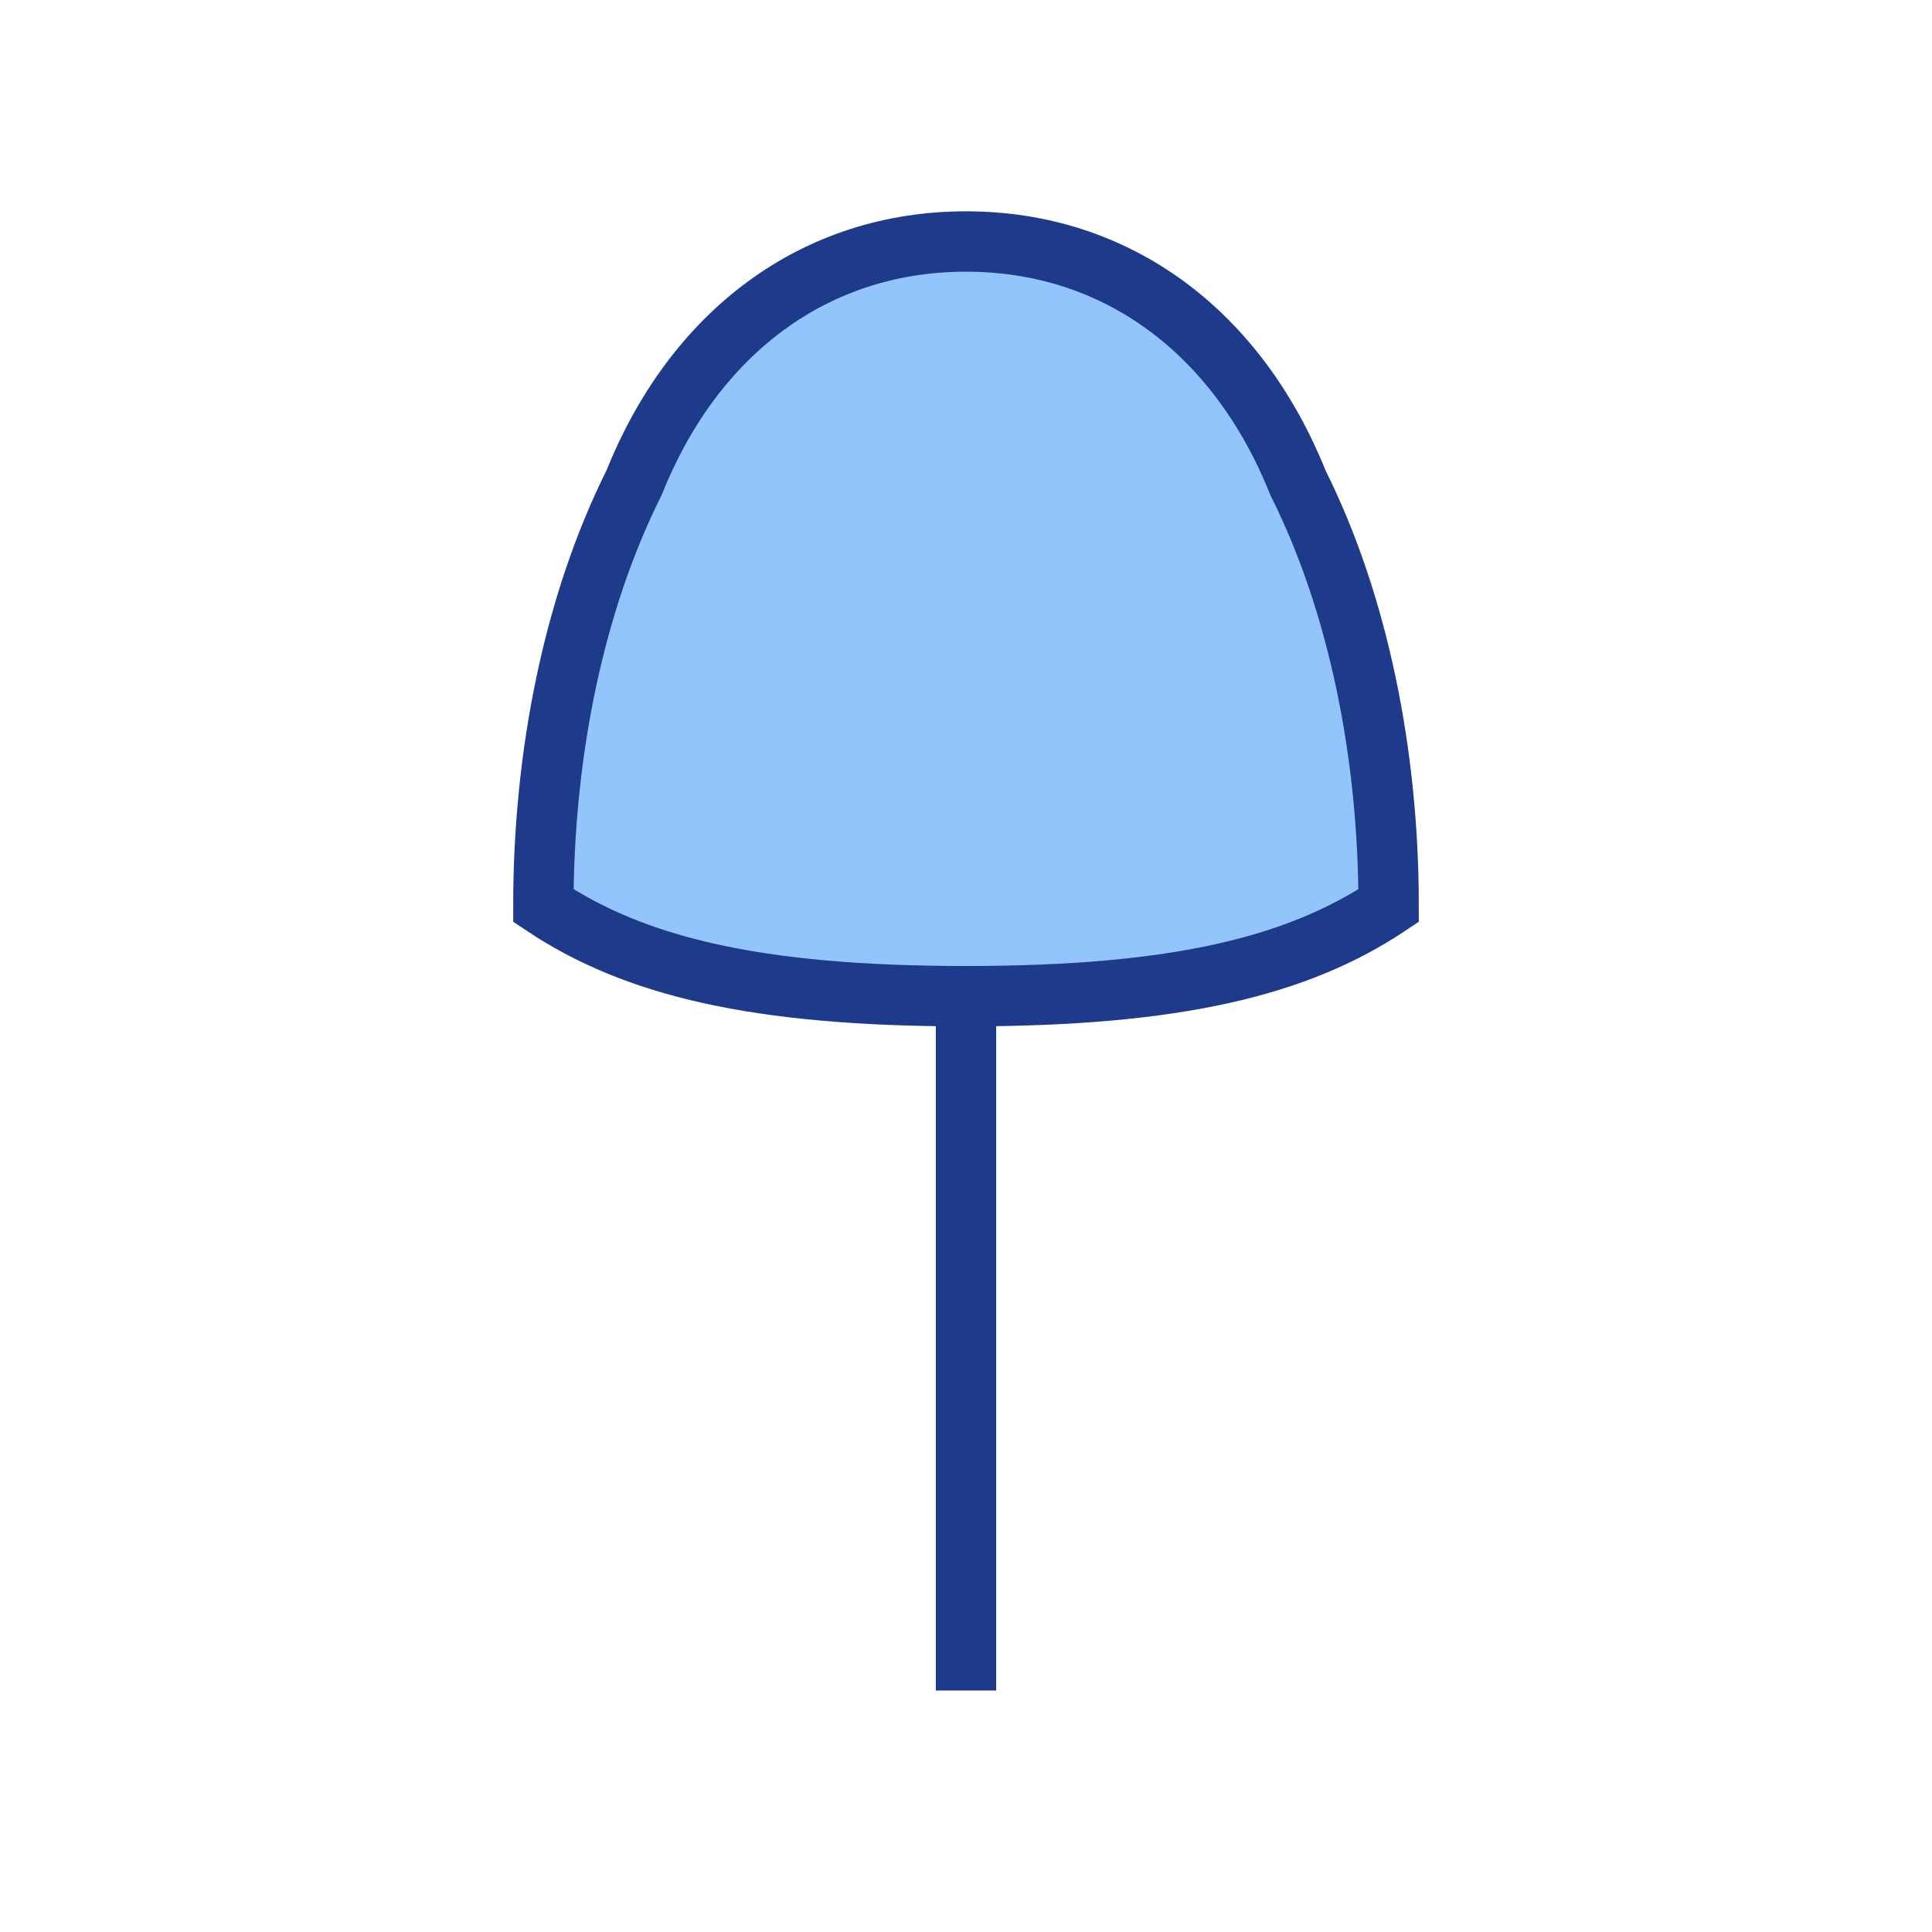
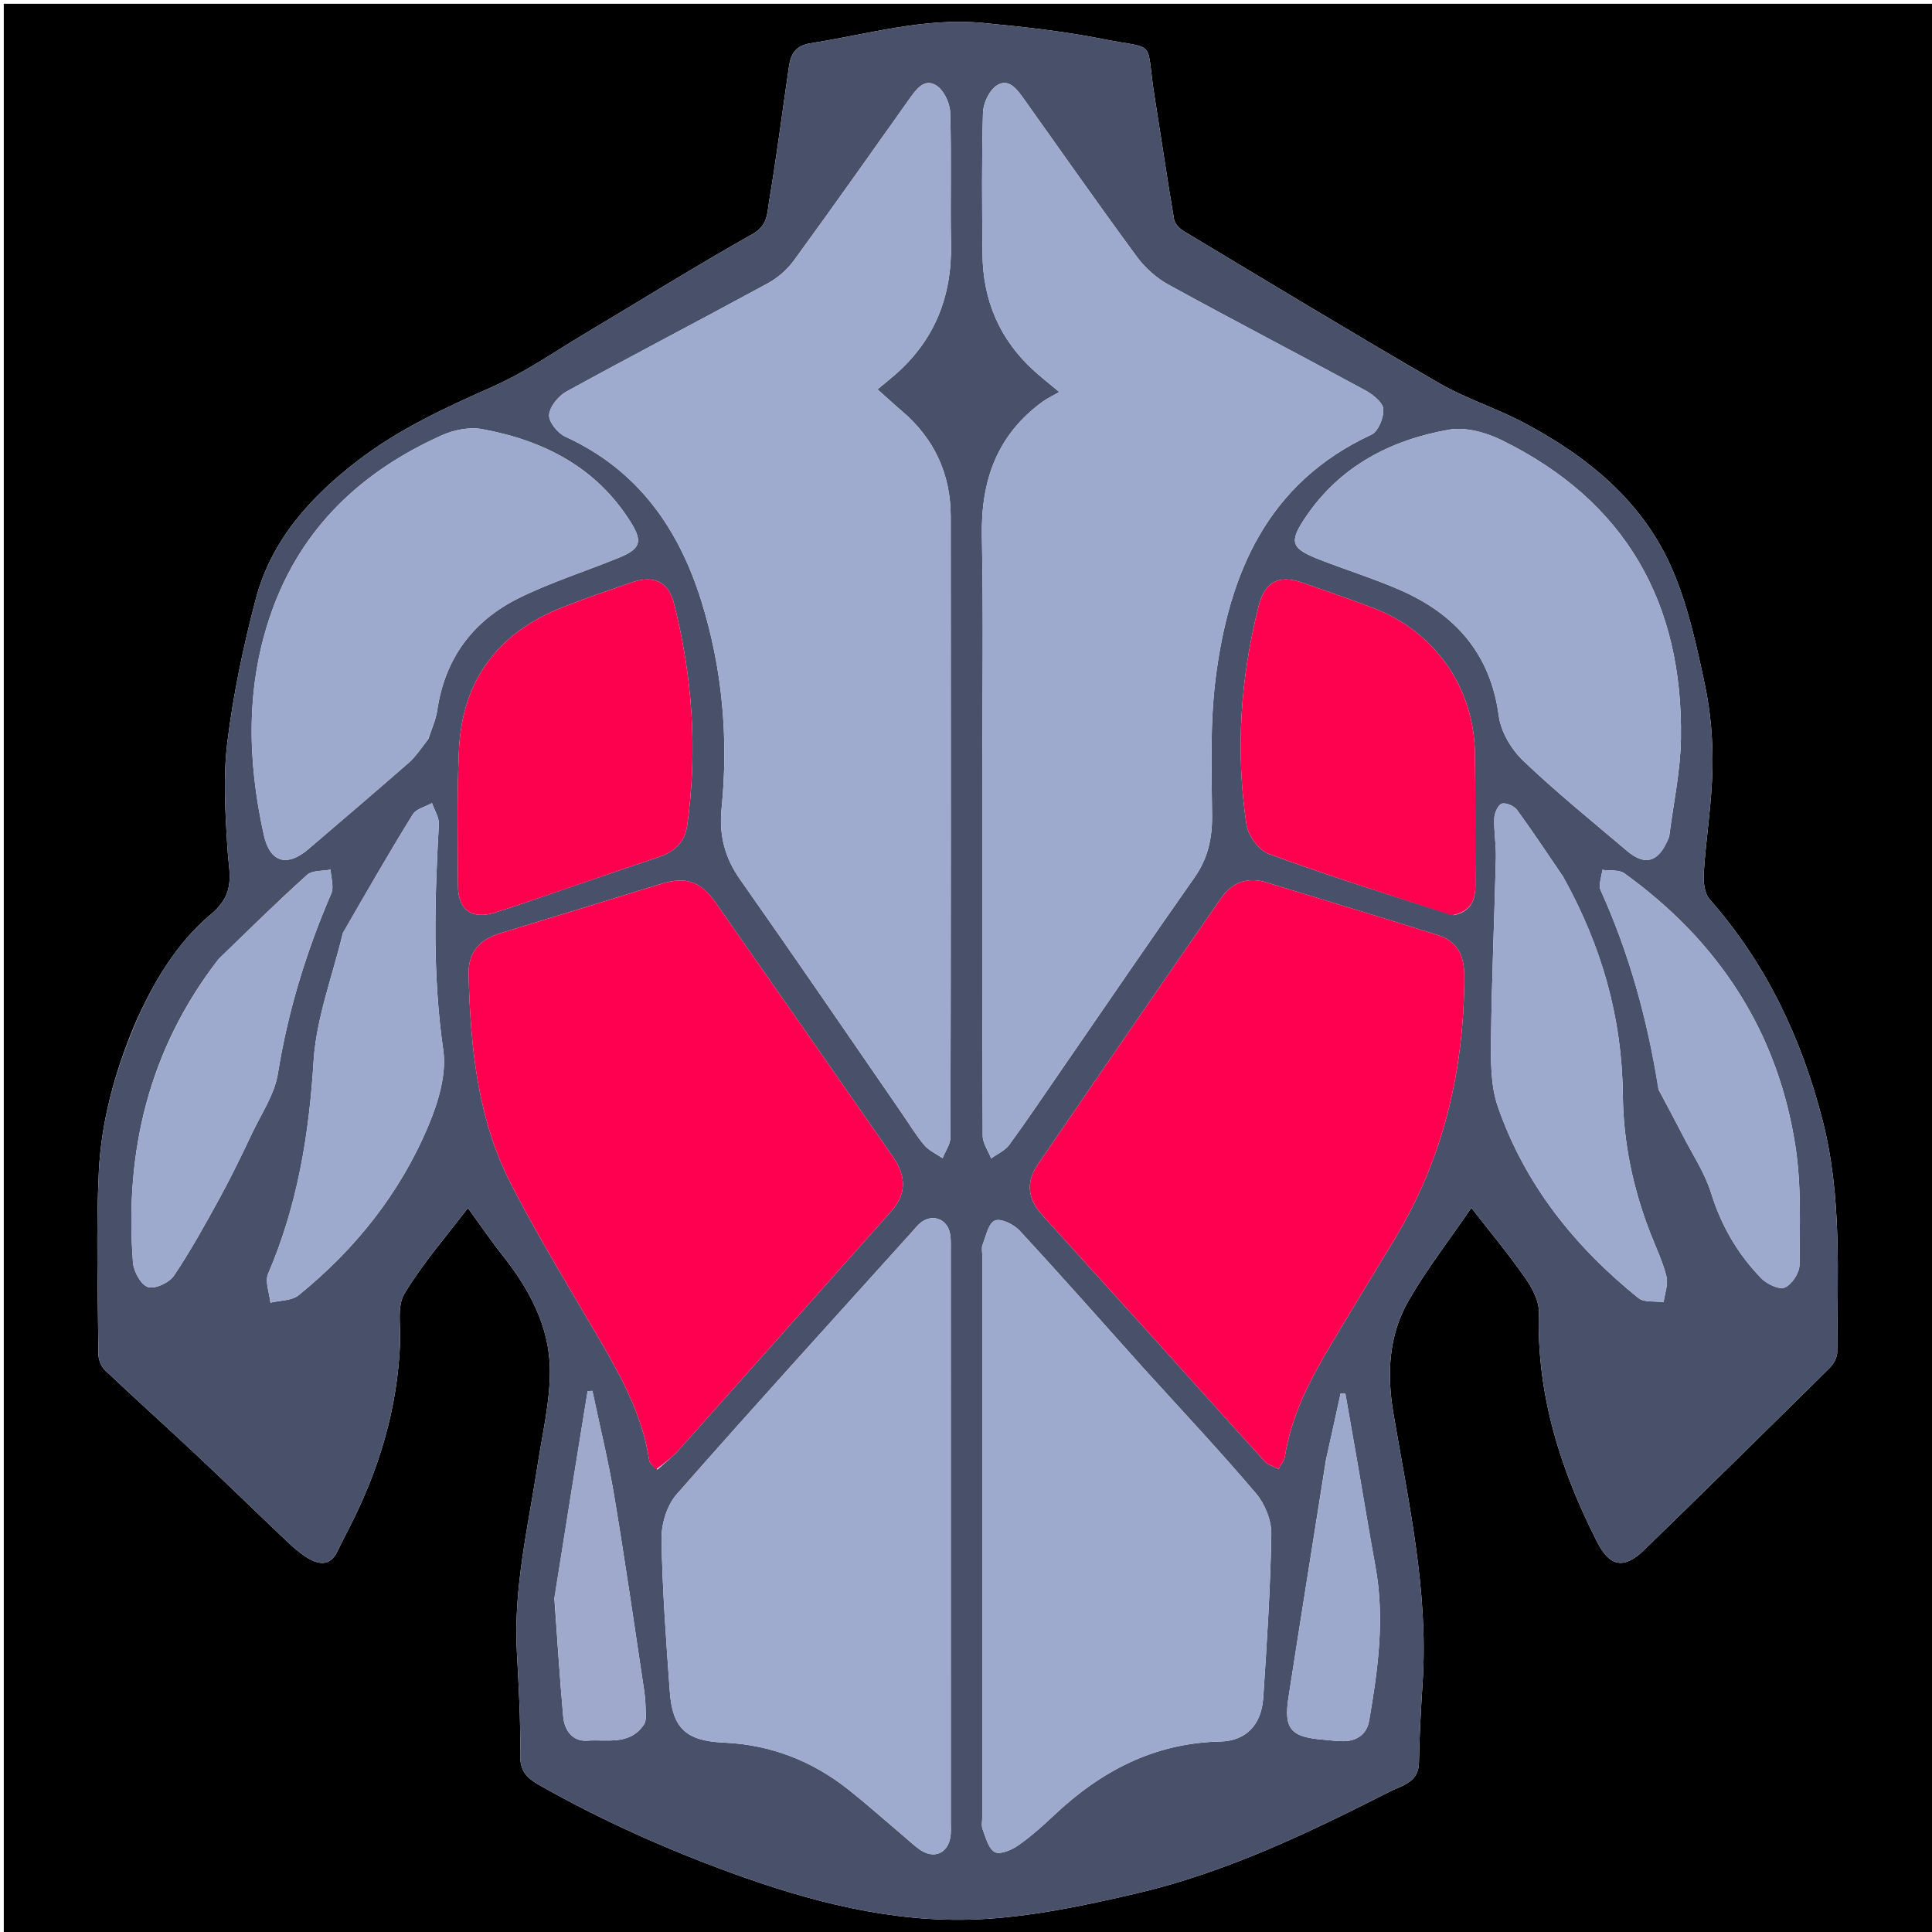
- <svg xmlns="http://www.w3.org/2000/svg" viewBox="0 0 64 64" fill="none">
-   <path fill="#93c5fd" d="M32 8c5 0 9 3 11 8 2 4 3 9 3 14-3 2-7 3-14 3s-11-1-14-3c0-5 1-10 3-14 2-5 6-8 11-8Z" />
-   <path stroke="#1e3a8a" stroke-width="2" d="M32 8c5 0 9 3 11 8 2 4 3 9 3 14-3 2-7 3-14 3s-11-1-14-3c0-5 1-10 3-14 2-5 6-8 11-8Z" />
-   <path stroke="#1e3a8a" stroke-width="2" d="M32 33v23" />
+ <svg xmlns="http://www.w3.org/2000/svg" version="1.1" id="Layer_1" x="0px" y="0px" width="100%" viewBox="0 0 512 512" enable-background="new 0 0 512 512" xml:space="preserve">
+   <path fill="#000000" opacity="1" stroke="none" d=" M1,199   C1,132.667 1,66.833 1,1   C171.667,1 342.333,1 513,1   C513,171.667 513,342.333 513,513   C342.333,513 171.667,513 1,513   C1,408.5 1,304 1,199  M35.459,272.084   C30.375,284.376 26.839,297.193 26.199,310.4   C25.419,326.529 25.965,342.725 26.084,358.89   C26.095,360.329 26.813,362.156 27.841,363.129   C35.785,370.658 43.945,377.959 51.924,385.451   C59.922,392.96 67.766,400.634 75.731,408.178   C77.528,409.879 79.403,411.585 81.505,412.854   C84.446,414.629 87.441,415.147 89.362,411.221   C90.383,409.137 91.433,407.066 92.495,405.003   C100.463,389.519 105.378,373.207 106.032,355.708   C106.195,351.353 105.189,346.158 107.186,342.828   C111.975,334.84 118.229,327.731 123.995,320.13   C127.277,324.639 130.026,328.716 133.079,332.553   C140.238,341.55 145.652,351.522 145.731,363.094   C145.788,371.415 143.775,379.768 142.5,388.078   C139.97,404.554 136.054,420.858 136.976,437.732   C137.474,446.844 137.986,455.977 137.866,465.092   C137.81,469.329 139.554,471.159 142.934,473.072   C159.237,482.296 176.239,489.929 193.818,496.332   C214.754,503.958 236.295,509.57 258.605,508.665   C272.794,508.09 287.025,505.062 300.935,501.834   C324.741,496.31 346.721,485.754 368.39,474.742   C371.285,473.27 375.945,472.395 376.033,467.219   C376.155,460.093 376.554,452.968 377.013,445.854   C378.576,421.618 373.259,398.134 369.26,374.513   C367.501,364.117 367.995,353.905 373.257,344.743   C378.069,336.362 384.063,328.66 389.927,320.087   C394.763,326.313 399.711,332.253 404.125,338.567   C405.995,341.241 407.906,344.732 407.818,347.795   C407.191,369.58 413.529,389.482 423.227,408.579   C426.59,415.202 430.35,415.967 435.701,410.771   C452.164,394.784 468.521,378.688 484.838,362.552   C485.903,361.499 486.886,359.75 486.887,358.324   C486.903,337.779 488.199,317.154 483.009,296.92   C477.418,275.121 468.054,255.33 453.058,238.313   C451.635,236.697 451.37,233.529 451.528,231.145   C452.136,221.934 453.652,212.757 453.823,203.549   C453.961,196.17 453.335,188.617 451.803,181.406   C449.62,171.127 447.351,160.638 443.237,151.047   C435.488,132.984 420.854,121.054 403.842,112.04   C396.549,108.176 388.509,105.669 381.388,101.545   C358.684,88.395 336.242,74.792 313.745,61.286   C312.62,60.61 311.337,59.306 311.135,58.122   C309.306,47.399 307.749,36.63 306.019,25.89   C303.459,9.992 307.083,13.281 292.302,10.348   C281.821,8.268 271.129,7.098 260.477,6.079   C244.914,4.589 229.978,9.084 214.815,11.466   C210.848,12.09 209.578,14.293 209.094,17.568   C207.338,29.466 205.835,41.404 203.83,53.259   C203.31,56.338 203.532,59.708 199.515,61.971   C184.441,70.462 169.747,79.627 154.879,88.486   C146.931,93.221 139.255,98.603 130.855,102.341   C118.297,107.931 105.909,113.567 94.918,121.993   C82.281,131.68 71.892,143.146 67.768,158.806   C64.505,171.196 61.85,183.845 60.267,196.546   C59.103,205.895 59.71,215.537 60.282,225.003   C60.667,231.37 62.682,236.604 55.943,242.252   C46.908,249.825 40.534,260.298 35.459,272.084  z" />
+   <path fill="#49506A" opacity="1" stroke="none" d=" M35.664,271.759   C40.534,260.298 46.908,249.825 55.943,242.252   C62.682,236.604 60.667,231.37 60.282,225.003   C59.71,215.537 59.103,205.895 60.267,196.546   C61.85,183.845 64.505,171.196 67.768,158.806   C71.892,143.146 82.281,131.68 94.918,121.993   C105.909,113.567 118.297,107.931 130.855,102.341   C139.255,98.603 146.931,93.221 154.879,88.486   C169.747,79.627 184.441,70.462 199.515,61.971   C203.532,59.708 203.31,56.338 203.83,53.259   C205.835,41.404 207.338,29.466 209.094,17.568   C209.578,14.293 210.848,12.09 214.815,11.466   C229.978,9.084 244.914,4.589 260.477,6.079   C271.129,7.098 281.821,8.268 292.302,10.348   C307.083,13.281 303.459,9.992 306.019,25.89   C307.749,36.63 309.306,47.399 311.135,58.122   C311.337,59.306 312.62,60.61 313.745,61.286   C336.242,74.792 358.684,88.395 381.388,101.545   C388.509,105.669 396.549,108.176 403.842,112.04   C420.854,121.054 435.488,132.984 443.237,151.047   C447.351,160.638 449.62,171.127 451.803,181.406   C453.335,188.617 453.961,196.17 453.823,203.549   C453.652,212.757 452.136,221.934 451.528,231.145   C451.37,233.529 451.635,236.697 453.058,238.313   C468.054,255.33 477.418,275.121 483.009,296.92   C488.199,317.154 486.903,337.779 486.887,358.324   C486.886,359.75 485.903,361.499 484.838,362.552   C468.521,378.688 452.164,394.784 435.701,410.771   C430.35,415.967 426.59,415.202 423.227,408.579   C413.529,389.482 407.191,369.58 407.818,347.795   C407.906,344.732 405.995,341.241 404.125,338.567   C399.711,332.253 394.763,326.313 389.927,320.087   C384.063,328.66 378.069,336.362 373.257,344.743   C367.995,353.905 367.501,364.117 369.26,374.513   C373.259,398.134 378.576,421.618 377.013,445.854   C376.554,452.968 376.155,460.093 376.033,467.219   C375.945,472.395 371.285,473.27 368.39,474.742   C346.721,485.754 324.741,496.31 300.935,501.834   C287.025,505.062 272.794,508.09 258.605,508.665   C236.295,509.57 214.754,503.958 193.818,496.332   C176.239,489.929 159.237,482.296 142.934,473.072   C139.554,471.159 137.81,469.329 137.866,465.092   C137.986,455.977 137.474,446.844 136.976,437.732   C136.054,420.858 139.97,404.554 142.5,388.078   C143.775,379.768 145.788,371.415 145.731,363.094   C145.652,351.522 140.238,341.55 133.079,332.553   C130.026,328.716 127.277,324.639 123.995,320.13   C118.229,327.731 111.975,334.84 107.186,342.828   C105.189,346.158 106.195,351.353 106.032,355.708   C105.378,373.207 100.463,389.519 92.495,405.003   C91.433,407.066 90.383,409.137 89.362,411.221   C87.441,415.147 84.446,414.629 81.505,412.854   C79.403,411.585 77.528,409.879 75.731,408.178   C67.766,400.634 59.922,392.96 51.924,385.451   C43.945,377.959 35.785,370.658 27.841,363.129   C26.813,362.156 26.095,360.329 26.084,358.89   C25.965,342.725 25.419,326.529 26.199,310.4   C26.839,297.193 30.375,284.376 35.664,271.759  M281.598,283.1   C293.228,266.237 304.764,249.309 316.545,232.552   C320.089,227.511 321.259,222.245 321.207,216.156   C321.105,204.029 320.639,191.768 322.151,179.793   C325.663,151.983 335.832,127.97 363.438,115.189   C365.259,114.345 366.789,110.576 366.574,108.349   C366.398,106.519 363.693,104.467 361.65,103.358   C344.383,93.988 326.947,84.926 309.724,75.476   C306.516,73.716 303.483,71.036 301.312,68.087   C291.146,54.273 281.304,40.22 271.358,26.244   C269.567,23.726 267.372,20.646 264.224,22.605   C262.208,23.859 260.577,27.317 260.503,29.839   C260.135,42.321 260.266,54.82 260.373,67.312   C260.477,79.594 264.931,90.034 274.108,98.328   C275.827,99.881 277.654,101.315 280.724,103.888   C278.646,105.082 277.415,105.648 276.341,106.428   C264.2,115.25 259.919,127.4 260.212,142.09   C260.643,163.736 260.322,185.396 260.323,207.051   C260.325,238.366 260.285,269.681 260.43,300.996   C260.44,302.996 261.895,304.989 262.677,306.986   C264.302,305.798 266.348,304.917 267.479,303.368   C272.193,296.916 276.632,290.262 281.598,283.1  M239.19,295.307   C241.086,298.047 242.797,300.944 244.948,303.467   C246.198,304.933 248.152,305.799 249.789,306.936   C250.517,305.083 251.878,303.233 251.882,301.379   C251.993,246.558 251.991,191.736 251.95,136.915   C251.942,125.604 247.591,116.214 238.928,108.861   C236.956,107.188 235.061,105.424 232.548,103.182   C234.41,101.636 235.845,100.498 237.223,99.293   C247.701,90.136 252.288,78.526 252.022,64.696   C251.798,53.036 252.192,41.361 251.799,29.71   C251.715,27.213 250.028,23.762 248.006,22.57   C244.838,20.702 242.696,23.832 240.911,26.344   C230.775,40.602 220.701,54.905 210.391,69.036   C208.609,71.477 206.071,73.672 203.413,75.117   C185.711,84.747 167.828,94.045 150.162,103.739   C148.014,104.918 145.696,107.734 145.519,109.956   C145.372,111.808 147.831,114.819 149.854,115.744   C169.016,124.503 179.886,140.029 185.914,159.44   C191.465,177.312 193.081,195.677 191.228,214.282   C190.533,221.27 192.051,227.261 196.131,233.062   C210.508,253.5 224.598,274.141 239.19,295.307  M306.749,355.748   C316.209,366.272 325.641,376.821 335.173,387.278   C336.057,388.248 337.578,388.637 338.803,389.296   C339.391,388.178 340.329,387.115 340.515,385.934   C342.206,375.18 347.105,365.757 352.565,356.576   C358.179,347.138 363.909,337.769 369.591,328.371   C382.518,306.99 387.996,283.629 388.061,258.833   C388.077,252.793 385.958,249.336 380.778,247.717   C365.708,243.006 350.601,238.414 335.497,233.816   C330.585,232.32 326.468,233.887 323.651,237.95   C307.344,261.476 291.119,285.06 274.973,308.697   C271.801,313.34 272.408,317.807 276.116,321.902   C286.172,333.007 296.223,344.116 306.749,355.748  M174.235,389.464   C176.166,387.692 178.267,386.072 180.004,384.126   C198.755,363.117 217.445,342.053 236.162,321.013   C240.131,316.552 240.37,311.939 236.58,306.488   C220.983,284.056 205.349,261.649 189.686,239.264   C185.592,233.413 181.688,232.221 175.04,234.283   C160.898,238.668 146.742,243.005 132.577,247.316   C127.02,249.007 124.042,252.465 124.186,258.231   C124.664,277.334 126.521,296.337 135.343,313.61   C142.677,327.971 151.196,341.73 159.296,355.694   C165.001,365.53 170.327,375.484 172.029,386.949   C172.155,387.797 173.012,388.536 174.235,389.464  M302.984,362.517   C292.092,350.356 281.286,338.115 270.205,326.128   C268.677,324.476 265.248,322.805 263.663,323.463   C261.961,324.17 261.292,327.575 260.391,329.887   C260.052,330.757 260.323,331.865 260.323,332.865   C260.323,382.345 260.323,431.826 260.324,481.307   C260.324,482.473 260.021,483.758 260.409,484.78   C261.233,486.954 261.929,489.852 263.612,490.808   C264.938,491.562 267.989,490.324 269.698,489.139   C273.103,486.777 276.238,483.977 279.264,481.123   C291.679,469.409 305.813,461.901 323.364,461.52   C330.307,461.369 334.307,456.978 334.771,449.944   C335.726,435.486 336.668,421.012 336.913,406.533   C336.975,402.922 335.206,398.552 332.834,395.756   C323.355,384.586 313.308,373.898 302.984,362.517  M239.171,486.338   C240.702,487.624 242.145,489.036 243.781,490.17   C247.505,492.751 251.173,491.19 251.874,486.773   C252.055,485.632 251.973,484.446 251.973,483.28   C251.976,432.465 251.978,381.65 251.963,330.835   C251.963,329.343 252.037,327.779 251.637,326.374   C250.641,322.877 247.009,321.738 244.117,323.937   C243.201,324.633 242.476,325.587 241.696,326.453   C220.841,349.592 199.859,372.62 179.306,396.024   C176.74,398.946 175.25,403.881 175.314,407.85   C175.532,421.329 176.533,434.802 177.504,448.258   C178.209,458.035 181.835,461.356 191.794,461.802   C204.204,462.357 215.202,466.61 224.874,474.285   C229.57,478.011 234.05,482.008 239.171,486.338  M113.514,195.837   C114.32,193.31 115.492,190.838 115.872,188.249   C117.899,174.448 125.376,164.451 137.625,158.432   C146.104,154.265 155.212,151.388 163.987,147.807   C169.719,145.468 170.398,143.583 167.16,138.4   C158.058,123.833 144.074,116.73 127.799,113.727   C124.426,113.104 120.311,113.918 117.114,115.352   C95.865,124.887 79.905,139.769 71.973,162.162   C65.084,181.609 65.519,201.409 69.917,221.274   C71.534,228.573 76.047,229.897 81.795,224.967   C90.645,217.378 99.534,209.834 108.3,202.149   C110.148,200.529 111.536,198.385 113.514,195.837  M442.365,221.636   C443.443,213.066 445.314,204.509 445.459,195.923   C446.069,159.749 430.778,132.711 397.882,116.613   C393.745,114.588 388.375,113.102 384.016,113.868   C368.478,116.6 355.049,123.591 345.948,137.127   C341.513,143.723 342.112,145.33 349.688,148.29   C356.657,151.012 363.827,153.25 370.69,156.207   C385.463,162.57 394.966,173.037 397.192,189.71   C397.757,193.936 400.529,198.602 403.677,201.608   C412.452,209.987 421.919,217.645 431.189,225.498   C436.052,229.618 439.658,228.537 442.365,221.636  M149.99,235.488   C158.174,232.698 166.348,229.877 174.548,227.132   C178.677,225.75 181.481,223.238 182.108,218.768   C184.897,198.892 183.514,179.243 178.589,159.845   C177.139,154.136 173.181,152.343 167.447,154.327   C161.319,156.447 155.177,158.544 149.143,160.911   C131.919,167.668 122.456,180.331 121.624,198.836   C121.086,210.801 121.301,222.804 121.371,234.789   C121.409,241.221 125.096,243.764 131.283,241.811   C137.308,239.908 143.268,237.804 149.99,235.488  M385.175,242.534   C389.6,241.688 391.027,238.749 390.995,234.56   C390.906,222.904 391.057,211.244 390.87,199.59   C390.589,182.104 380.22,167.359 363.929,161.123   C357.717,158.746 351.418,156.589 345.132,154.411   C338.892,152.249 335.195,154.135 333.563,160.567   C328.718,179.658 327.419,199.026 330.317,218.502   C330.748,221.402 333.593,225.322 336.23,226.287   C352.146,232.114 368.327,237.218 385.175,242.534  M414.222,232.303   C410.194,226.402 406.266,220.429 402.048,214.667   C401.265,213.597 399.049,212.617 397.981,212.989   C396.956,213.347 396.043,215.499 395.995,216.893   C395.876,220.37 396.512,223.871 396.428,227.353   C396.046,243.282 395.322,259.206 395.148,275.136   C395.082,281.181 395.003,287.64 396.931,293.219   C404.071,313.878 417.315,330.402 434.213,344.009   C435.733,345.234 438.622,344.76 440.875,345.074   C441.173,342.801 442.146,340.359 441.627,338.29   C440.625,334.288 438.788,330.494 437.286,326.617   C432.736,314.871 430.196,302.722 430.064,290.109   C429.849,269.708 424.474,250.714 414.222,232.303  M90.824,247.381   C88.128,258.67 83.799,269.859 83.099,281.27   C81.901,300.795 78.801,319.556 71.052,337.566   C70.158,339.644 71.411,342.648 71.669,345.222   C74.192,344.603 77.321,344.729 79.144,343.248   C94.254,330.981 106.16,316.029 113.644,298.042   C116.191,291.921 118.378,284.593 117.469,278.286   C114.591,258.307 115.194,238.435 116.296,218.463   C116.397,216.623 115.117,214.707 114.479,212.826   C112.743,213.805 110.302,214.347 109.385,215.831   C103.104,225.995 97.143,236.356 90.824,247.381  M439.564,288.788   C441.731,292.884 443.938,296.96 446.055,301.082   C448.62,306.079 451.823,310.893 453.467,316.185   C456.161,324.856 460.529,332.351 466.747,338.75   C468.241,340.287 471.498,341.845 472.999,341.199   C474.869,340.394 476.875,337.321 476.887,335.216   C476.948,324.769 477.395,314.162 475.827,303.898   C471.167,273.402 455.423,249.418 430.487,231.454   C429.057,230.423 426.613,230.8 424.64,230.522   C424.455,232.344 423.543,234.494 424.196,235.937   C431.725,252.592 436.559,269.998 439.564,288.788  M57.805,254.317   C39.492,278.036 32.975,305.122 35.245,334.581   C35.428,336.956 37.325,340.456 39.209,341.086   C41.036,341.696 44.846,339.93 46.094,338.071   C50.589,331.378 54.5,324.277 58.378,317.191   C61.386,311.695 64.102,306.032 66.788,300.367   C69.262,295.147 72.763,290.025 73.647,284.513   C76.307,267.927 81.175,252.144 87.793,236.781   C88.55,235.023 87.709,232.578 87.609,230.452   C85.501,230.879 82.767,230.61 81.39,231.849   C73.493,238.951 65.918,246.411 57.805,254.317  M351.396,386.859   C348.069,407.898 344.692,428.929 341.442,449.98   C340.18,458.154 342.125,460.358 350.58,461.019   C352.406,461.161 354.233,461.454 356.057,461.43   C359.678,461.383 362.229,459.526 362.841,455.979   C365.166,442.496 367.024,428.978 364.524,415.273   C362.882,406.267 361.405,397.231 359.841,388.211   C358.75,381.915 357.637,375.623 356.534,369.33   C356.114,369.318 355.695,369.306 355.275,369.294   C354.055,374.876 352.834,380.458 351.396,386.859  M146.915,423.646   C147.675,434.066 148.326,444.496 149.256,454.901   C149.581,458.547 151.749,461.571 155.642,461.291   C160.861,460.914 166.925,462.633 170.67,456.987   C171.091,456.352 171.175,455.389 171.153,454.585   C171.094,452.427 171.045,450.25 170.724,448.121   C168.131,430.872 165.649,413.604 162.77,396.402   C161.208,387.072 158.939,377.86 156.989,368.595   C156.566,368.62 156.142,368.644 155.719,368.669   C152.802,386.676 149.886,404.683 146.915,423.646  z" />
+   <path fill="#9EAACD" opacity="1" stroke="none" d=" M281.385,283.391   C276.632,290.262 272.193,296.916 267.479,303.368   C266.348,304.917 264.302,305.798 262.677,306.986   C261.895,304.989 260.44,302.996 260.43,300.996   C260.285,269.681 260.325,238.366 260.323,207.051   C260.322,185.396 260.643,163.736 260.212,142.09   C259.919,127.4 264.2,115.25 276.341,106.428   C277.415,105.648 278.646,105.082 280.724,103.888   C277.654,101.315 275.827,99.881 274.108,98.328   C264.931,90.034 260.477,79.594 260.373,67.312   C260.266,54.82 260.135,42.321 260.503,29.839   C260.577,27.317 262.208,23.859 264.224,22.605   C267.372,20.646 269.567,23.726 271.358,26.244   C281.304,40.22 291.146,54.273 301.312,68.087   C303.483,71.036 306.516,73.716 309.724,75.476   C326.947,84.926 344.383,93.988 361.65,103.358   C363.693,104.467 366.398,106.519 366.574,108.349   C366.789,110.576 365.259,114.345 363.438,115.189   C335.832,127.97 325.663,151.983 322.151,179.793   C320.639,191.768 321.105,204.029 321.207,216.156   C321.259,222.245 320.089,227.511 316.545,232.552   C304.764,249.309 293.228,266.237 281.385,283.391  z" />
+   <path fill="#9FABCE" opacity="1" stroke="none" d=" M238.994,295.006   C224.598,274.141 210.508,253.5 196.131,233.062   C192.051,227.261 190.533,221.27 191.228,214.282   C193.081,195.677 191.465,177.312 185.914,159.44   C179.886,140.029 169.016,124.503 149.854,115.744   C147.831,114.819 145.372,111.808 145.519,109.956   C145.696,107.734 148.014,104.918 150.162,103.739   C167.828,94.045 185.711,84.747 203.413,75.117   C206.071,73.672 208.609,71.477 210.391,69.036   C220.701,54.905 230.775,40.602 240.911,26.344   C242.696,23.832 244.838,20.702 248.006,22.57   C250.028,23.762 251.715,27.213 251.799,29.71   C252.192,41.361 251.798,53.036 252.022,64.696   C252.288,78.526 247.701,90.136 237.223,99.293   C235.845,100.498 234.41,101.636 232.548,103.182   C235.061,105.424 236.956,107.188 238.928,108.861   C247.591,116.214 251.942,125.604 251.95,136.915   C251.991,191.736 251.993,246.558 251.882,301.379   C251.878,303.233 250.517,305.083 249.789,306.936   C248.152,305.799 246.198,304.933 244.948,303.467   C242.797,300.944 241.086,298.047 238.994,295.006  z" />
+   <path fill="#FE004F" opacity="1" stroke="none" d=" M306.512,355.486   C296.223,344.116 286.172,333.007 276.116,321.902   C272.408,317.807 271.801,313.34 274.973,308.697   C291.119,285.06 307.344,261.476 323.651,237.95   C326.468,233.887 330.585,232.32 335.497,233.816   C350.601,238.414 365.708,243.006 380.778,247.717   C385.958,249.336 388.077,252.793 388.061,258.833   C387.996,283.629 382.518,306.99 369.591,328.371   C363.909,337.769 358.179,347.138 352.565,356.576   C347.105,365.757 342.206,375.18 340.515,385.934   C340.329,387.115 339.391,388.178 338.803,389.296   C337.578,388.637 336.057,388.248 335.173,387.278   C325.641,376.821 316.209,366.272 306.512,355.486  z" />
+   <path fill="#FE004F" opacity="1" stroke="none" d=" M173.882,389.394   C173.012,388.536 172.155,387.797 172.029,386.949   C170.327,375.484 165.001,365.53 159.296,355.694   C151.196,341.73 142.677,327.971 135.343,313.61   C126.521,296.337 124.664,277.334 124.186,258.231   C124.042,252.465 127.02,249.007 132.577,247.316   C146.742,243.005 160.898,238.668 175.04,234.283   C181.688,232.221 185.592,233.413 189.686,239.264   C205.349,261.649 220.983,284.056 236.58,306.488   C240.37,311.939 240.131,316.552 236.162,321.013   C217.445,342.053 198.755,363.117 180.004,384.126   C178.267,386.072 176.166,387.692 173.882,389.394  z" />
+   <path fill="#9EAACD" opacity="1" stroke="none" d=" M303.228,362.774   C313.308,373.898 323.355,384.586 332.834,395.756   C335.206,398.552 336.975,402.922 336.913,406.533   C336.668,421.012 335.726,435.486 334.771,449.944   C334.307,456.978 330.307,461.369 323.364,461.52   C305.813,461.901 291.679,469.409 279.264,481.123   C276.238,483.977 273.103,486.777 269.698,489.139   C267.989,490.324 264.938,491.562 263.612,490.808   C261.929,489.852 261.233,486.954 260.409,484.78   C260.021,483.758 260.324,482.473 260.324,481.307   C260.323,431.826 260.323,382.345 260.323,332.865   C260.323,331.865 260.052,330.757 260.391,329.887   C261.292,327.575 261.961,324.17 263.663,323.463   C265.248,322.805 268.677,324.476 270.205,326.128   C281.286,338.115 292.092,350.356 303.228,362.774  z" />
+   <path fill="#9FABCE" opacity="1" stroke="none" d=" M238.9,486.11   C234.05,482.008 229.57,478.011 224.874,474.285   C215.202,466.61 204.204,462.357 191.794,461.802   C181.835,461.356 178.209,458.035 177.504,448.258   C176.533,434.802 175.532,421.329 175.314,407.85   C175.25,403.881 176.74,398.946 179.306,396.024   C199.859,372.62 220.841,349.592 241.696,326.453   C242.476,325.587 243.201,324.633 244.117,323.937   C247.009,321.738 250.641,322.877 251.637,326.374   C252.037,327.779 251.963,329.343 251.963,330.835   C251.978,381.65 251.976,432.465 251.973,483.28   C251.973,484.446 252.055,485.632 251.874,486.773   C251.173,491.19 247.505,492.751 243.781,490.17   C242.145,489.036 240.702,487.624 238.9,486.11  z" />
+   <path fill="#9EAACD" opacity="1" stroke="none" d=" M113.325,196.159   C111.536,198.385 110.148,200.529 108.3,202.149   C99.534,209.834 90.645,217.378 81.795,224.967   C76.047,229.897 71.534,228.573 69.917,221.274   C65.519,201.409 65.084,181.609 71.973,162.162   C79.905,139.769 95.865,124.887 117.114,115.352   C120.311,113.918 124.426,113.104 127.799,113.727   C144.074,116.73 158.058,123.833 167.16,138.4   C170.398,143.583 169.719,145.468 163.987,147.807   C155.212,151.388 146.104,154.265 137.625,158.432   C125.376,164.451 117.899,174.448 115.872,188.249   C115.492,190.838 114.32,193.31 113.325,196.159  z" />
+   <path fill="#9EAACD" opacity="1" stroke="none" d=" M442.265,222.027   C439.658,228.537 436.052,229.618 431.189,225.498   C421.919,217.645 412.452,209.987 403.677,201.608   C400.529,198.602 397.757,193.936 397.192,189.71   C394.966,173.037 385.463,162.57 370.69,156.207   C363.827,153.25 356.657,151.012 349.688,148.29   C342.112,145.33 341.513,143.723 345.948,137.127   C355.049,123.591 368.478,116.6 384.016,113.868   C388.375,113.102 393.745,114.588 397.882,116.613   C430.778,132.711 446.069,159.749 445.459,195.923   C445.314,204.509 443.443,213.066 442.265,222.027  z" />
+   <path fill="#FD014F" opacity="1" stroke="none" d=" M149.623,235.638   C143.268,237.804 137.308,239.908 131.283,241.811   C125.096,243.764 121.409,241.221 121.371,234.789   C121.301,222.804 121.086,210.801 121.624,198.836   C122.456,180.331 131.919,167.668 149.143,160.911   C155.177,158.544 161.319,156.447 167.447,154.327   C173.181,152.343 177.139,154.136 178.589,159.845   C183.514,179.243 184.897,198.892 182.108,218.768   C181.481,223.238 178.677,225.75 174.548,227.132   C166.348,229.877 158.174,232.698 149.623,235.638  z" />
+   <path fill="#FE014F" opacity="1" stroke="none" d=" M384.797,242.549   C368.327,237.218 352.146,232.114 336.23,226.287   C333.593,225.322 330.748,221.402 330.317,218.502   C327.419,199.026 328.718,179.658 333.563,160.567   C335.195,154.135 338.892,152.249 345.132,154.411   C351.418,156.589 357.717,158.746 363.929,161.123   C380.22,167.359 390.589,182.104 390.87,199.59   C391.057,211.244 390.906,222.904 390.995,234.56   C391.027,238.749 389.6,241.688 384.797,242.549  z" />
+   <path fill="#9EAACD" opacity="1" stroke="none" d=" M414.413,232.616   C424.474,250.714 429.849,269.708 430.064,290.109   C430.196,302.722 432.736,314.871 437.286,326.617   C438.788,330.494 440.625,334.288 441.627,338.29   C442.146,340.359 441.173,342.801 440.875,345.074   C438.622,344.76 435.733,345.234 434.213,344.009   C417.315,330.402 404.071,313.878 396.931,293.219   C395.003,287.64 395.082,281.181 395.148,275.136   C395.322,259.206 396.046,243.282 396.428,227.353   C396.512,223.871 395.876,220.37 395.995,216.893   C396.043,215.499 396.956,213.347 397.981,212.989   C399.049,212.617 401.265,213.597 402.048,214.667   C406.266,220.429 410.194,226.402 414.413,232.616  z" />
+   <path fill="#9EAACD" opacity="1" stroke="none" d=" M90.951,247.017   C97.143,236.356 103.104,225.995 109.385,215.831   C110.302,214.347 112.743,213.805 114.479,212.826   C115.117,214.707 116.397,216.623 116.296,218.463   C115.194,238.435 114.591,258.307 117.469,278.286   C118.378,284.593 116.191,291.921 113.644,298.042   C106.16,316.029 94.254,330.981 79.144,343.248   C77.321,344.729 74.192,344.603 71.669,345.222   C71.411,342.648 70.158,339.644 71.052,337.566   C78.801,319.556 81.901,300.795 83.099,281.27   C83.799,269.859 88.128,258.67 90.951,247.017  z" />
+   <path fill="#9EAACD" opacity="1" stroke="none" d=" M439.428,288.407   C436.559,269.998 431.725,252.592 424.196,235.937   C423.543,234.494 424.455,232.344 424.64,230.522   C426.613,230.8 429.057,230.423 430.487,231.454   C455.423,249.418 471.167,273.402 475.827,303.898   C477.395,314.162 476.948,324.769 476.887,335.216   C476.875,337.321 474.869,340.394 472.999,341.199   C471.498,341.845 468.241,340.287 466.747,338.75   C460.529,332.351 456.161,324.856 453.467,316.185   C451.823,310.893 448.62,306.079 446.055,301.082   C443.938,296.96 441.731,292.884 439.428,288.407  z" />
+   <path fill="#9EAACD" opacity="1" stroke="none" d=" M58.019,254.033   C65.918,246.411 73.493,238.951 81.39,231.849   C82.767,230.61 85.501,230.879 87.609,230.452   C87.709,232.578 88.55,235.023 87.793,236.781   C81.175,252.144 76.307,267.927 73.647,284.513   C72.763,290.025 69.262,295.147 66.788,300.367   C64.102,306.032 61.386,311.695 58.378,317.191   C54.5,324.277 50.589,331.378 46.094,338.071   C44.846,339.93 41.036,341.696 39.209,341.086   C37.325,340.456 35.428,336.956 35.245,334.581   C32.975,305.122 39.492,278.036 58.019,254.033  z" />
+   <path fill="#9DA9CC" opacity="1" stroke="none" d=" M351.505,386.449   C352.834,380.458 354.055,374.876 355.275,369.294   C355.695,369.306 356.114,369.318 356.534,369.33   C357.637,375.623 358.75,381.915 359.841,388.211   C361.405,397.231 362.882,406.267 364.524,415.273   C367.024,428.978 365.166,442.496 362.841,455.979   C362.229,459.526 359.678,461.383 356.057,461.43   C354.233,461.454 352.406,461.161 350.58,461.019   C342.125,460.358 340.18,458.154 341.442,449.98   C344.692,428.929 348.069,407.898 351.505,386.449  z" />
+   <path fill="#9EA9CC" opacity="1" stroke="none" d=" M146.942,423.168   C149.886,404.683 152.802,386.676 155.719,368.669   C156.142,368.644 156.566,368.62 156.989,368.595   C158.939,377.86 161.208,387.072 162.77,396.402   C165.649,413.604 168.131,430.872 170.724,448.121   C171.045,450.25 171.094,452.427 171.153,454.585   C171.175,455.389 171.091,456.352 170.67,456.987   C166.925,462.633 160.861,460.914 155.642,461.291   C151.749,461.571 149.581,458.547 149.256,454.901   C148.326,444.496 147.675,434.066 146.942,423.168  z" />
</svg>
